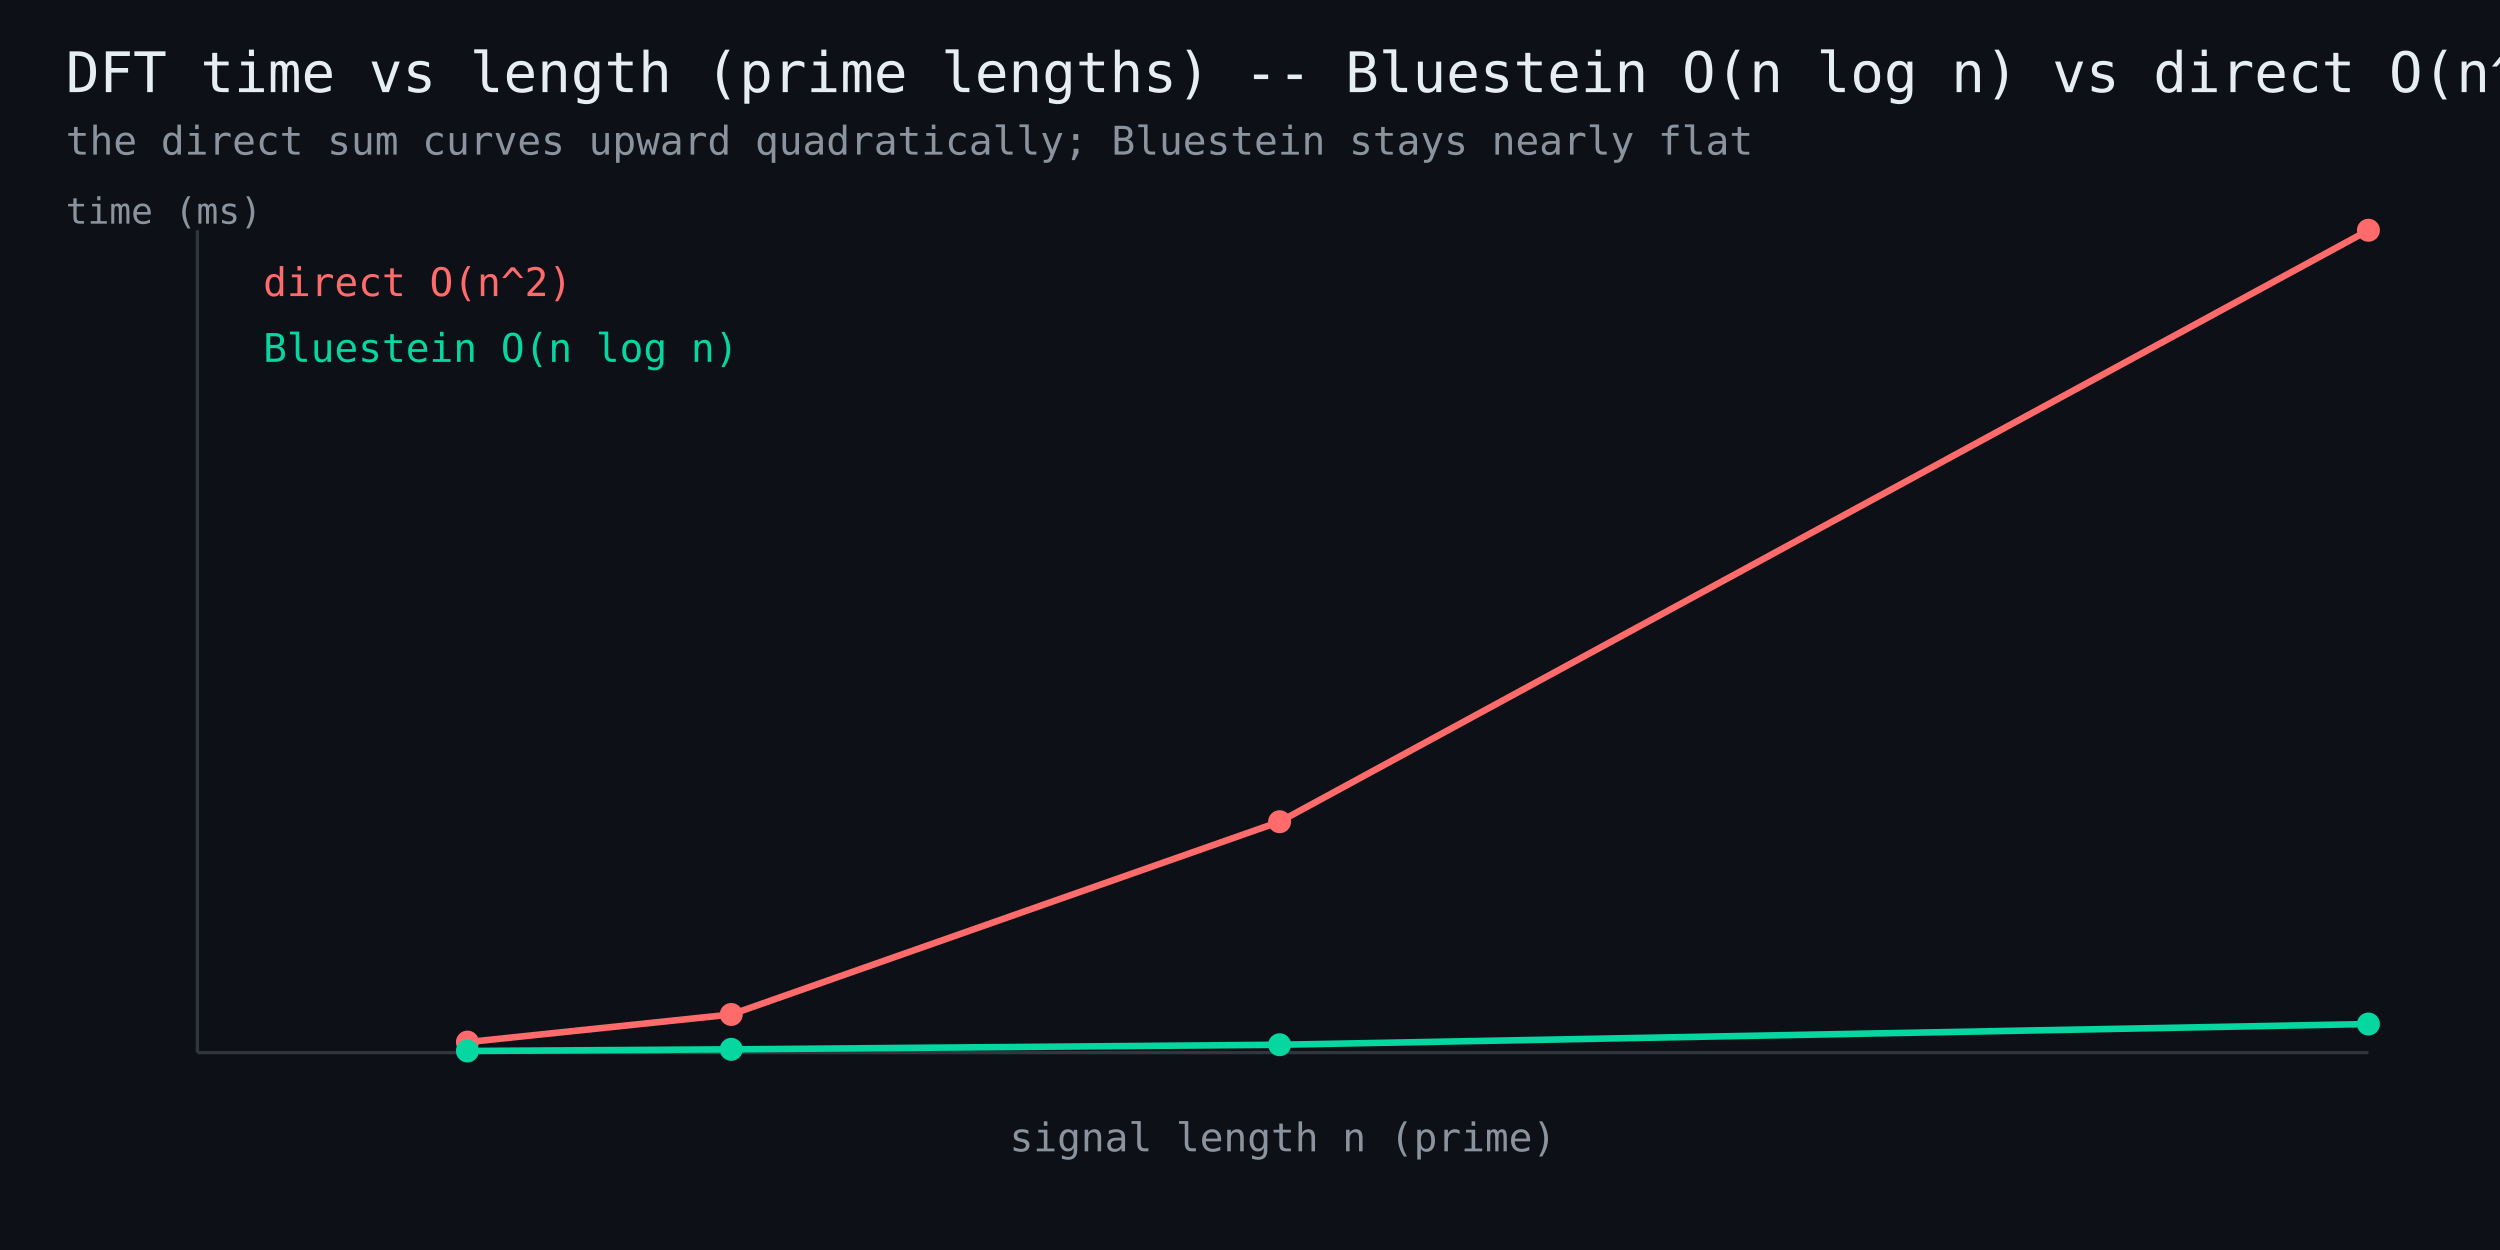
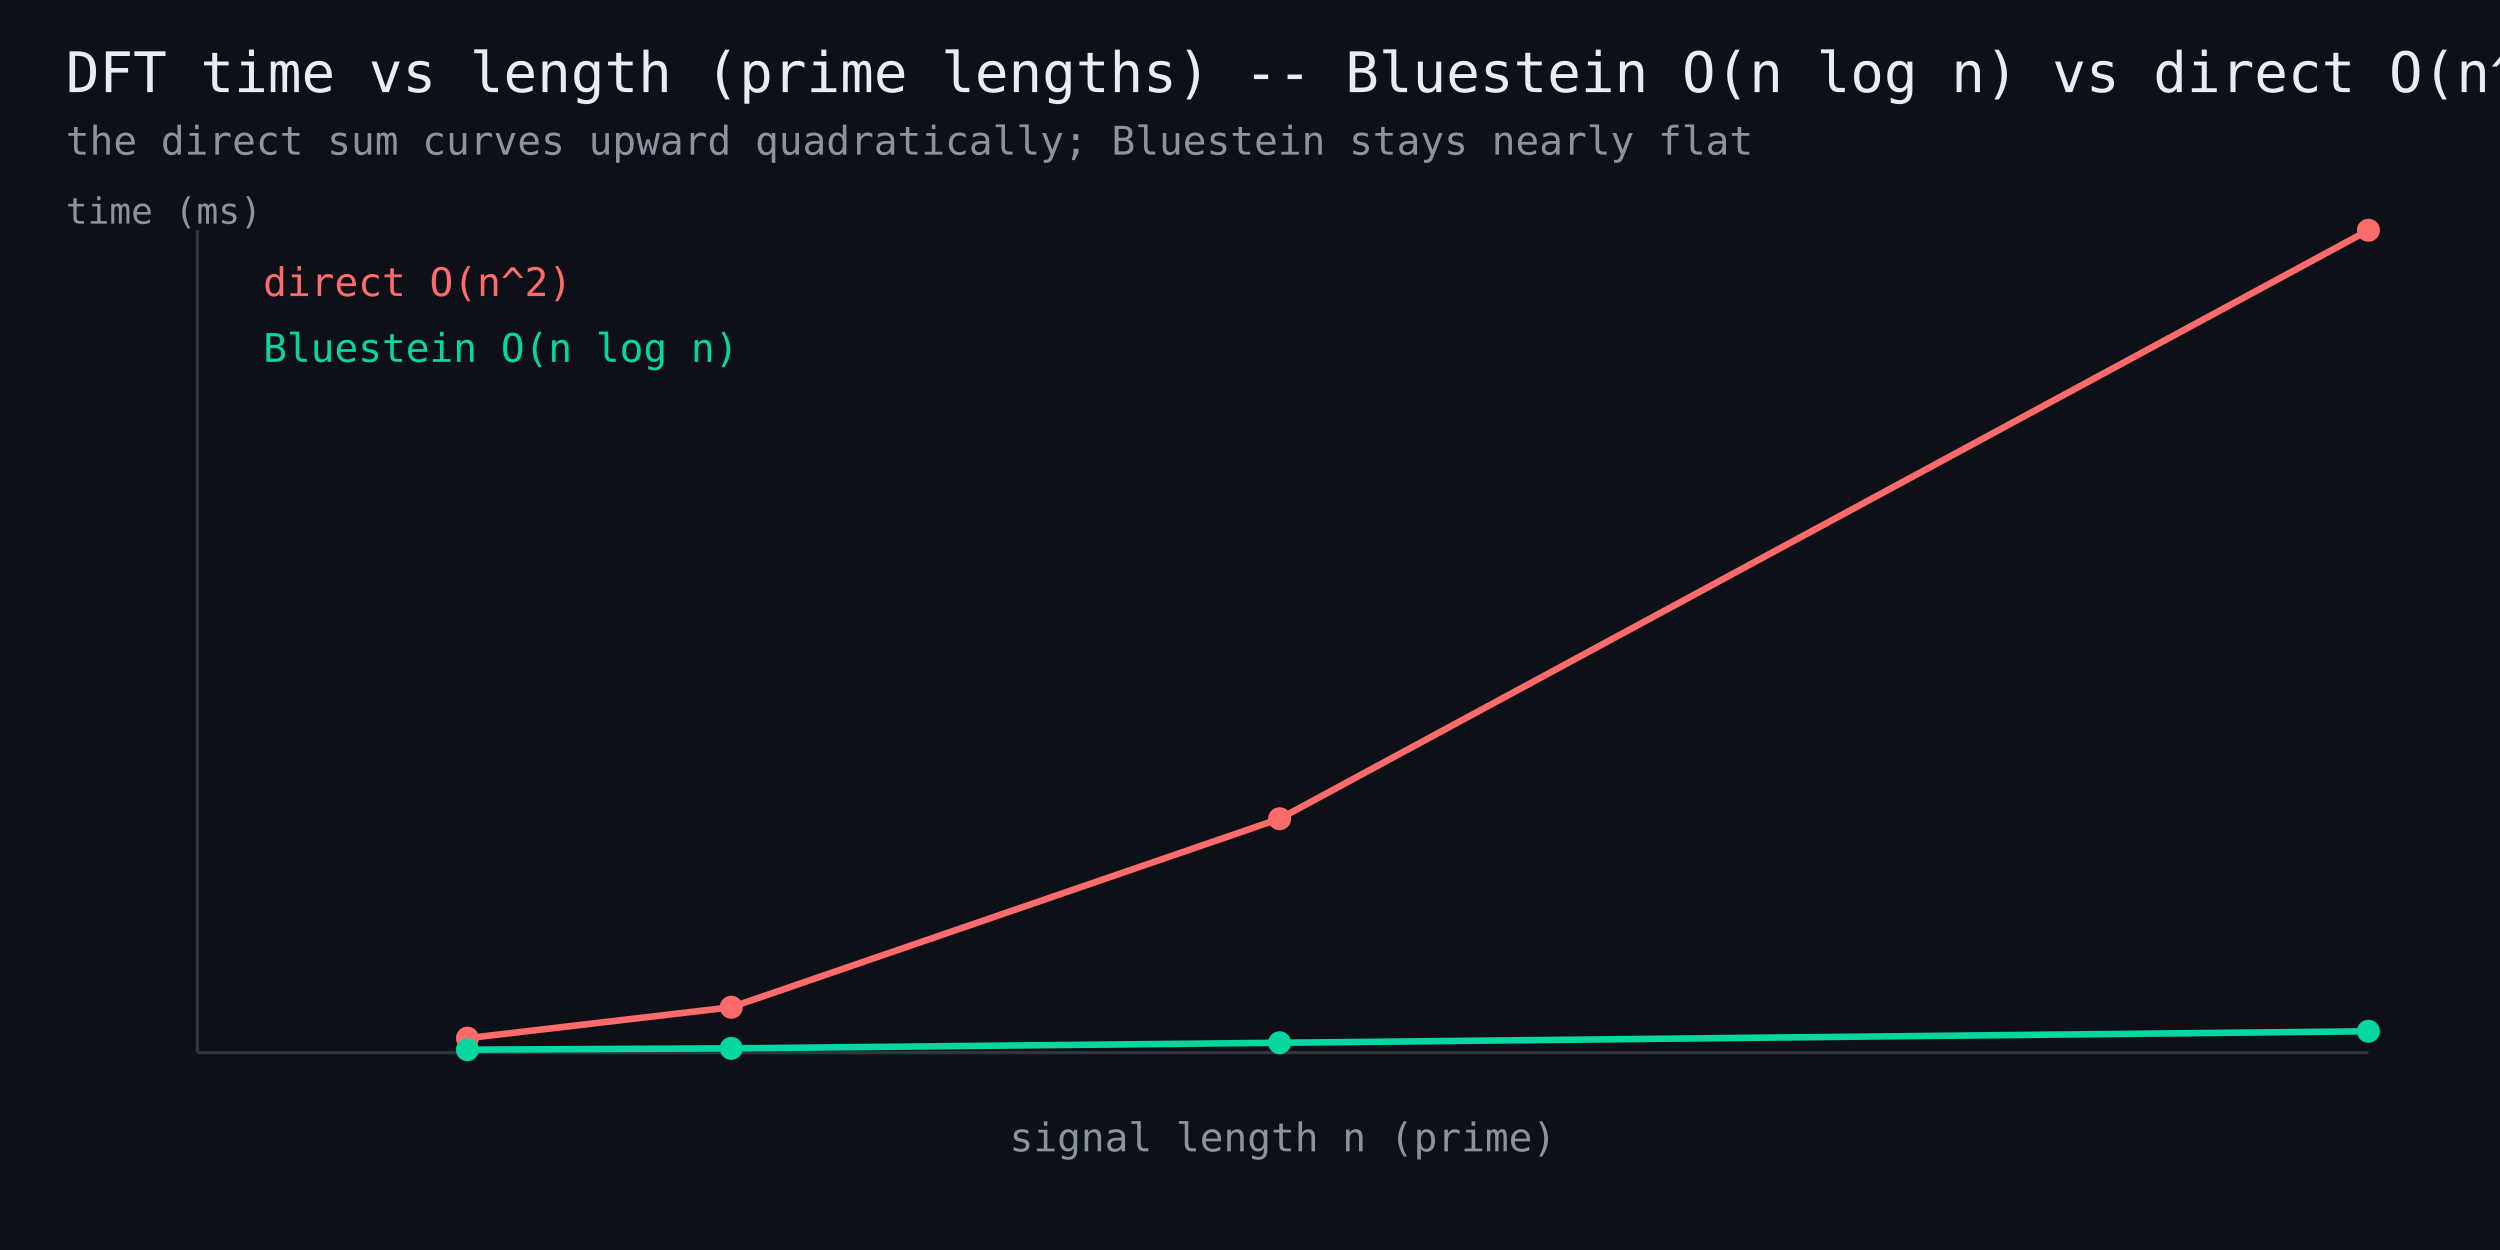
<svg xmlns="http://www.w3.org/2000/svg" width="760" height="380" viewBox="0 0 760 380" font-family="monospace">
  <rect width="760" height="380" fill="#0d1117" />
  <text x="20" y="28" fill="#e6edf3" font-size="17">DFT time vs length (prime lengths) -- Bluestein O(n log n) vs direct O(n^2)</text>
  <text x="20" y="47" fill="#8b949e" font-size="12">the direct sum curves upward quadratically; Bluestein stays nearly flat</text>
  <line x1="60" y1="320" x2="720" y2="320" stroke="#30363d" stroke-width="1" />
  <line x1="60" y1="320" x2="60" y2="70" stroke="#30363d" stroke-width="1" />
-   <polyline points="142.1,316.8 222.3,308.4 389.0,249.8 720.0,70.0" fill="none" stroke="#ff6b6b" stroke-width="2" />
-   <circle cx="142.1" cy="316.8" r="3.5" fill="#ff6b6b" />
-   <circle cx="222.3" cy="308.4" r="3.5" fill="#ff6b6b" />
-   <circle cx="389.0" cy="249.8" r="3.5" fill="#ff6b6b" />
+   <polyline points="142.1,315.6 222.3,306.2 389.0,248.9 720.0,70.0" fill="none" stroke="#ff6b6b" stroke-width="2" />
+   <circle cx="142.1" cy="315.6" r="3.5" fill="#ff6b6b" />
+   <circle cx="222.3" cy="306.2" r="3.5" fill="#ff6b6b" />
+   <circle cx="389.0" cy="248.9" r="3.5" fill="#ff6b6b" />
  <circle cx="720.0" cy="70.0" r="3.5" fill="#ff6b6b" />
  <text x="80" y="90" fill="#ff6b6b" font-size="12">direct O(n^2)</text>
-   <polyline points="142.1,319.5 222.3,319.0 389.0,317.6 720.0,311.3" fill="none" stroke="#06d6a0" stroke-width="2" />
-   <circle cx="142.1" cy="319.5" r="3.5" fill="#06d6a0" />
-   <circle cx="222.3" cy="319.0" r="3.5" fill="#06d6a0" />
-   <circle cx="389.0" cy="317.6" r="3.5" fill="#06d6a0" />
-   <circle cx="720.0" cy="311.3" r="3.5" fill="#06d6a0" />
+   <polyline points="142.1,319.1 222.3,318.7 389.0,317.0 720.0,313.5" fill="none" stroke="#06d6a0" stroke-width="2" />
+   <circle cx="142.1" cy="319.1" r="3.5" fill="#06d6a0" />
+   <circle cx="222.3" cy="318.7" r="3.5" fill="#06d6a0" />
+   <circle cx="389.0" cy="317.0" r="3.5" fill="#06d6a0" />
+   <circle cx="720.0" cy="313.5" r="3.5" fill="#06d6a0" />
  <text x="80" y="110" fill="#06d6a0" font-size="12">Bluestein O(n log n)</text>
  <text x="390" y="350" fill="#8b949e" font-size="12" text-anchor="middle">signal length n (prime)</text>
  <text x="20" y="68" fill="#8b949e" font-size="11">time (ms)</text>
</svg>
